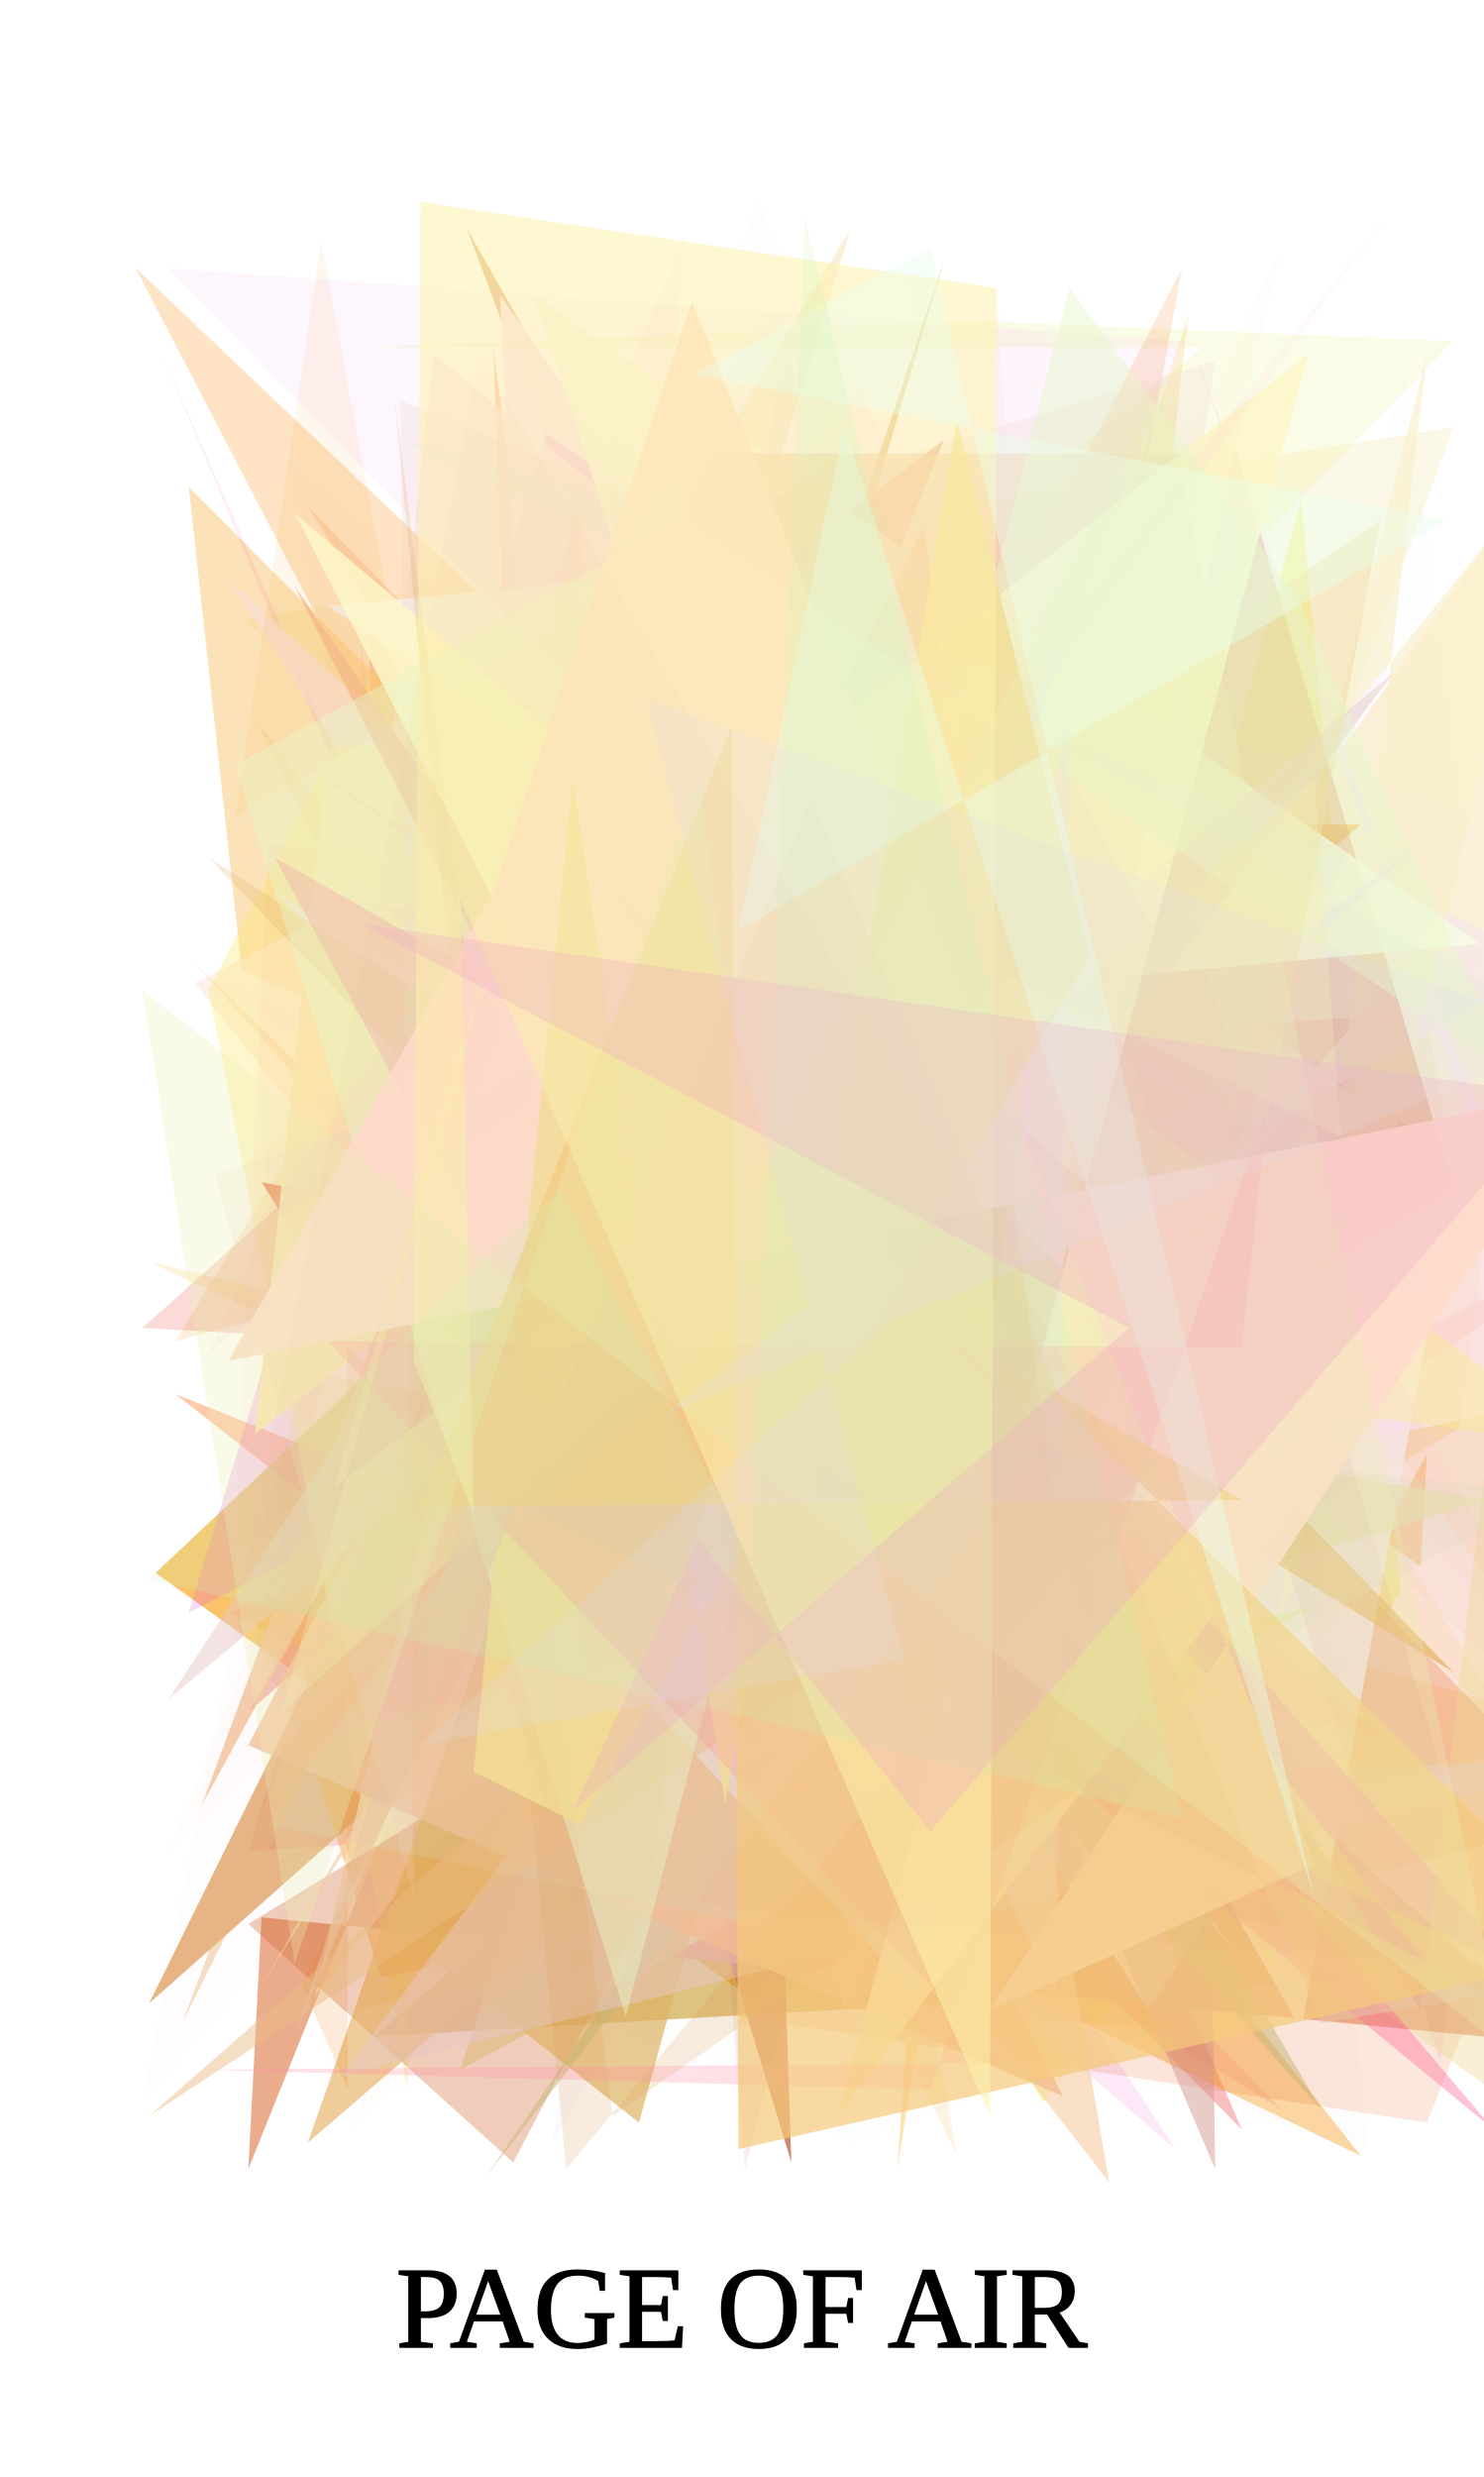
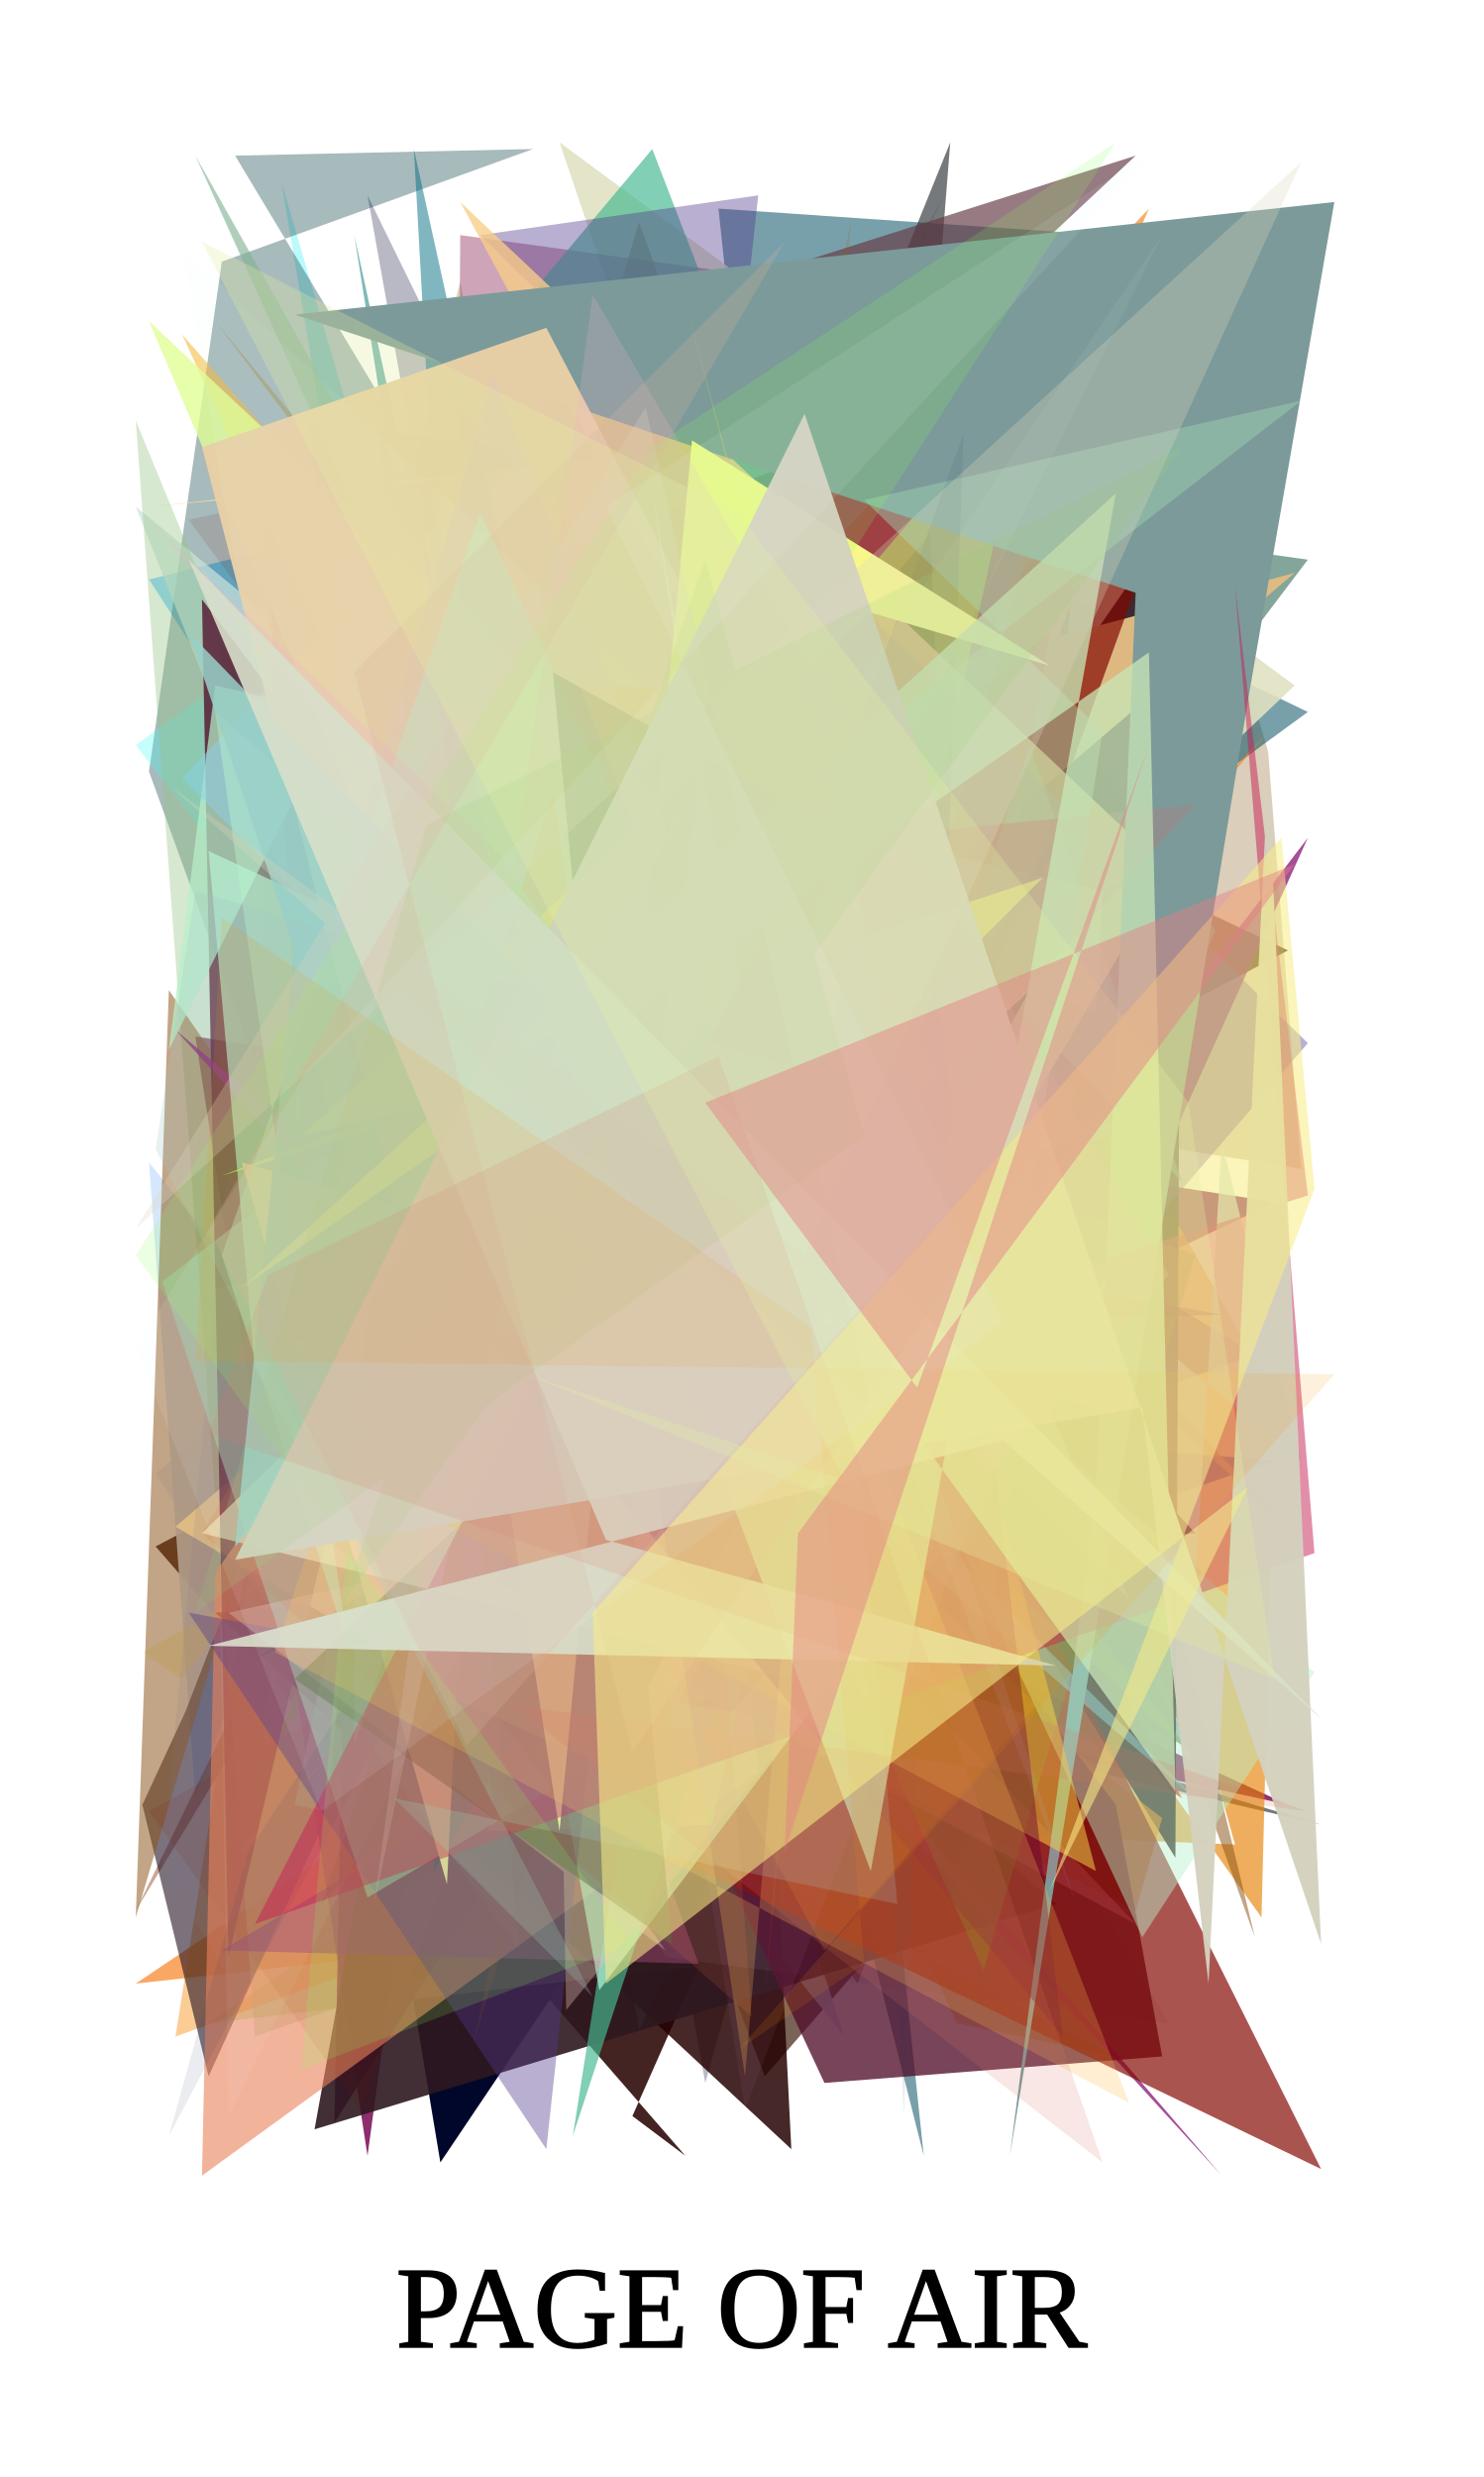
<svg xmlns="http://www.w3.org/2000/svg" width="896" height="1496" viewBox="0 -1400 896 1496" style="font-size:70;font-family:Poor Richard, Times New Roman;stroke:black;stroke-width:1;fill:none">
  <defs>
</defs>
-   <path d="M606,-438 L786,-1098 L846,-438 L630,-130 L430,-486 L198,-802 Z" stroke-width="0" fill="#f9f98a" fill-opacity="0.612" />
-   <path d="M518,-186 L958,-302 L186,-1094 L614,-406 L962,-646 L758,-550 Z" stroke-width="0" fill="#f2b693" fill-opacity="0.518" />
-   <path d="M534,-346 L578,-98 L154,-966 L694,-254 L970,-862 L850,-566 Z" stroke-width="0" fill="#fad391" fill-opacity="0.231" />
-   <path d="M94,-450 L574,-902 L822,-902 L258,-418 L618,-734 L458,-190 Z" stroke-width="0" fill="#f8b241" fill-opacity="0.78" />
-   <path d="M806,-522 L194,-282 L166,-274 L502,-438 L654,-458 L470,-290 Z" stroke-width="0" fill="#e62326" fill-opacity="0.059" />
-   <path d="M762,-1026 L306,-642 L330,-1158 L494,-818 L530,-278 L374,-522 Z" stroke-width="0" fill="#eda95f" fill-opacity="0.012" />
-   <path d="M222,-1026 L238,-702 L182,-690 L750,-114 L510,-674 L686,-246 Z" stroke-width="0" fill="#ec0c11" fill-opacity="0.263" />
-   <path d="M338,-202 L798,-566 L158,-686 L474,-190 L358,-330 L590,-662 Z" stroke-width="0" fill="#e11717" fill-opacity="0.839" />
-   <path d="M278,-430 L774,-126 L594,-310 L150,-282 L230,-542 L218,-1014 Z" stroke-width="0" fill="#dd007c" fill-opacity="0.118" />
-   <path d="M598,-346 L158,-1162 L522,-614 L358,-842 L542,-618 L678,-1102 Z" stroke-width="0" fill="#f94cb3" fill-opacity="0.008" />
-   <path d="M250,-342 L338,-994 L806,-670 L226,-170 L846,-206 L210,-518 Z" stroke-width="0" fill="#c4921a" fill-opacity="0.549" />
-   <path d="M446,-926 L334,-326 L190,-790 L330,-882 L274,-810 L474,-930 Z" stroke-width="0" fill="#714d29" fill-opacity="1.0" />
-   <path d="M794,-498 L382,-410 L478,-94 L454,-818 L342,-742 L490,-954 Z" stroke-width="0" fill="#c87858" fill-opacity="0.875" />
-   <path d="M626,-758 L498,-418 L430,-810 L606,-762 L150,-366 L498,-962 Z" stroke-width="0" fill="#fa6879" fill-opacity="0.557" />
-   <path d="M414,-1258 L358,-702 L138,-806 L462,-542 L398,-810 L126,-582 Z" stroke-width="0" fill="#fb61a2" fill-opacity="0.055" />
-   <path d="M802,-414 L114,-1106 L146,-814 L702,-566 L858,-454 L862,-522 Z" stroke-width="0" fill="#f7ba56" fill-opacity="0.416" />
-   <path d="M294,-938 L154,-410 L222,-254 L690,-798 L606,-738 L158,-478 Z" stroke-width="0" fill="#d1651c" fill-opacity="0.082" />
-   <path d="M842,-1002 L662,-818 L238,-322 L646,-214 L474,-1206 L334,-106 Z" stroke-width="0" fill="#a53dd5" fill-opacity="0.035" />
-   <path d="M838,-394 L170,-1018 L450,-318 L230,-294 L638,-606 L538,-218 Z" stroke-width="0" fill="#78ab94" fill-opacity="0.035" />
-   <path d="M174,-346 L154,-830 L594,-362 L602,-1214 L666,-418 L366,-938 Z" stroke-width="0" fill="#f45d7b" fill-opacity="0.031" />
-   <path d="M618,-662 L194,-1094 L642,-622 L382,-782 L554,-470 L774,-402 Z" stroke-width="0" fill="#fafff7" fill-opacity="0.686" />
-   <path d="M106,-590 L514,-1262 L258,-430 L282,-486 L378,-1014 L578,-718 Z" stroke-width="0" fill="#ee9b01" fill-opacity="0.141" />
-   <path d="M974,-350 L530,-834 L934,-478 L174,-1122 L322,-318 L890,-642 Z" stroke-width="0" fill="#d94302" fill-opacity="0.012" />
-   <path d="M414,-478 L478,-982 L562,-1026 L650,-502 L90,-638 L610,-394 Z" stroke-width="0" fill="#f8ce6c" fill-opacity="0.251" />
-   <path d="M602,-962 L614,-774 L302,-1078 L634,-1074 L118,-806 L594,-202 Z" stroke-width="0" fill="#fdece1" fill-opacity="0.714" />
-   <path d="M654,-130 L106,-558 L818,-274 L402,-406 L298,-1190 L326,-382 Z" stroke-width="0" fill="#ff9b67" fill-opacity="0.541" />
-   <path d="M446,-450 L118,-818 L554,-394 L826,-622 L750,-746 L846,-818 Z" stroke-width="0" fill="#f7c795" fill-opacity="0.282" />
-   <path d="M622,-662 L90,-190 L442,-902 L666,-334 L582,-462 L282,-1262 Z" stroke-width="0" fill="#d06f0e" fill-opacity="0.502" />
-   <path d="M710,-102 L338,-422 L302,-1222 L826,-474 L686,-394 L262,-786 Z" stroke-width="0" fill="#fce7f7" fill-opacity="0.957" />
-   <path d="M902,-306 L638,-406 L326,-806 L258,-182 L438,-266 L310,-290 Z" stroke-width="0" fill="#21099c" fill-opacity="0.0" />
-   <path d="M482,-482 L718,-1210 L670,-810 L466,-286 L882,-538 L962,-1162 Z" stroke-width="0" fill="#f2c45d" fill-opacity="0.235" />
-   <path d="M782,-474 L914,-354 L618,-838 L942,-386 L862,-782 L178,-298 Z" stroke-width="0" fill="#fcc06d" fill-opacity="0.106" />
-   <path d="M662,-982 L230,-1006 L758,-814 L878,-1142 L146,-1026 L694,-606 Z" stroke-width="0" fill="#e5be0b" fill-opacity="0.094" />
-   <path d="M354,-870 L482,-990 L214,-186 L490,-242 L966,-354 L710,-426 Z" stroke-width="0" fill="#f18f04" fill-opacity="0.125" />
-   <path d="M178,-370 L230,-206 L670,-290 L822,-98 L138,-426 L298,-482 Z" stroke-width="0" fill="#f79f1e" fill-opacity="0.412" />
-   <path d="M298,-558 L558,-554 L890,-534 L406,-358 L118,-446 L662,-142 Z" stroke-width="0" fill="#ecb8e7" fill-opacity="0.035" />
-   <path d="M910,-658 L958,-1134 L922,-270 L862,-118 L446,-182 L454,-1122 Z" stroke-width="0" fill="#ed5401" fill-opacity="0.137" />
-   <path d="M886,-218 L190,-850 L570,-1134 L150,-90 L158,-242 L978,-162 Z" stroke-width="0" fill="#e79f7b" fill-opacity="0.863" />
-   <path d="M566,-978 L710,-394 L418,-350 L906,-834 L114,-426 L330,-1138 Z" stroke-width="0" fill="#e460db" fill-opacity="0.243" />
-   <path d="M874,-662 L786,-174 L546,-598 L938,-818 L446,-1054 L790,-678 Z" stroke-width="0" fill="#f7eae6" fill-opacity="0.957" />
-   <path d="M246,-138 L194,-454 L126,-802 L258,-1058 L598,-250 L250,-406 Z" stroke-width="0" fill="#fce771" fill-opacity="0.357" />
-   <path d="M310,-798 L86,-598 L742,-562 L374,-278 L822,-786 L390,-754 Z" stroke-width="0" fill="#e3200b" fill-opacity="0.161" />
-   <path d="M878,-1194 L594,-1206 L218,-1190 L726,-1190 L326,-870 L186,-486 Z" stroke-width="0" fill="#d5e009" fill-opacity="0.09" />
-   <path d="M230,-498 L838,-350 L394,-686 L306,-710 L98,-1186 L446,-350 Z" stroke-width="0" fill="#e72382" fill-opacity="0.078" />
-   <path d="M262,-1186 L194,-570 L630,-490 L958,-558 L710,-1218 L910,-662 Z" stroke-width="0" fill="#fde5ee" fill-opacity="0.694" />
-   <path d="M862,-1186 L770,-402 L938,-1122 L190,-194 L378,-1018 L670,-422 Z" stroke-width="0" fill="#fbf0cd" fill-opacity="0.678" />
-   <path d="M498,-562 L558,-994 L278,-150 L794,-430 L262,-302 L898,-494 Z" stroke-width="0" fill="#e8e5aa" fill-opacity="0.671" />
-   <path d="M450,-90 L366,-1142 L702,-906 L886,-278 L870,-154 L650,-870 Z" stroke-width="0" fill="#ae364d" fill-opacity="0.082" />
-   <path d="M878,-682 L150,-238 L310,-94 L394,-254 L558,-238 L746,-1130 Z" stroke-width="0" fill="#cf6129" fill-opacity="0.314" />
-   <path d="M162,-890 L142,-466 L410,-522 L242,-706 L326,-270 L690,-862 Z" stroke-width="0" fill="#e44a40" fill-opacity="0.035" />
-   <path d="M138,-1050 L706,-530 L166,-862 L746,-222 L730,-242 L694,-186 Z" stroke-width="0" fill="#f8ded2" fill-opacity="0.761" />
-   <path d="M262,-742 L678,-730 L686,-862 L618,-882 L458,-1278 L210,-630 Z" stroke-width="0" fill="#d524bf" fill-opacity="0.008" />
-   <path d="M826,-102 L294,-254 L294,-358 L790,-246 L546,-1242 L742,-1134 Z" stroke-width="0" fill="#9c0e87" fill-opacity="0.008" />
-   <path d="M694,-1042 L198,-946 L154,-534 L406,-730 L598,-878 L542,-90 Z" stroke-width="0" fill="#fae4ab" fill-opacity="0.929" />
-   <path d="M354,-826 L146,-966 L770,-514 L306,-834 L798,-350 L230,-854 Z" stroke-width="0" fill="#d645db" fill-opacity="0.047" />
-   <path d="M730,-386 L838,-222 L190,-362 L318,-334 L470,-710 L734,-90 Z" stroke-width="0" fill="#d39790" fill-opacity="0.498" />
-   <path d="M642,-1054 L386,-118 L234,-238 L570,-1242 L362,-538 L570,-934 Z" stroke-width="0" fill="#e0b265" fill-opacity="0.706" />
-   <path d="M662,-698 L850,-1166 L970,-270 L514,-106 L210,-250 L526,-1138 Z" stroke-width="0" fill="#e53853" fill-opacity="0.004" />
-   <path d="M722,-174 L646,-502 L186,-106 L390,-690 L878,-390 L578,-698 Z" stroke-width="0" fill="#e5ad5b" fill-opacity="0.62" />
-   <path d="M590,-358 L686,-658 L294,-86 L658,-558 L470,-686 L798,-126 Z" stroke-width="0" fill="#c4b577" fill-opacity="0.502" />
-   <path d="M322,-1222 L894,-830 L502,-794 L478,-834 L530,-910 L602,-358 Z" stroke-width="0" fill="#f8fbe5" fill-opacity="0.843" />
-   <path d="M210,-138 L182,-202 L714,-1238 L522,-190 L706,-174 L210,-586 Z" stroke-width="0" fill="#f07713" fill-opacity="0.149" />
-   <path d="M154,-194 L538,-850 L670,-82 L402,-426 L418,-1126 L726,-1126 Z" stroke-width="0" fill="#f6d0a8" fill-opacity="0.651" />
-   <path d="M522,-902 L658,-378 L218,-1074 L718,-970 L302,-142 L854,-210 Z" stroke-width="0" fill="#984f72" fill-opacity="0.0" />
-   <path d="M550,-794 L82,-1238 L454,-522 L678,-522 L190,-1058 L514,-330 Z" stroke-width="0" fill="#fdc889" fill-opacity="0.502" />
-   <path d="M358,-586 L610,-1026 L418,-886 L198,-1034 L410,-1054 L714,-278 Z" stroke-width="0" fill="#f4efee" fill-opacity="0.89" />
-   <path d="M534,-1034 L102,-374 L842,-994 L206,-146 L974,-338 L434,-318 Z" stroke-width="0" fill="#e8c8c5" fill-opacity="0.502" />
-   <path d="M962,-526 L430,-598 L510,-186 L618,-450 L774,-202 L614,-778 Z" stroke-width="0" fill="#faf087" fill-opacity="0.373" />
-   <path d="M150,-346 L310,-654 L122,-310 L318,-842 L178,-1046 L642,-134 Z" stroke-width="0" fill="#f3ba91" fill-opacity="0.757" />
-   <path d="M918,-210 L574,-370 L862,-214 L358,-874 L578,-682 L574,-598 Z" stroke-width="0" fill="#e805f5" fill-opacity="0.29" />
-   <path d="M934,-114 L926,-758 L858,-186 L710,-430 L834,-1086 L194,-650 Z" stroke-width="0" fill="#eed897" fill-opacity="0.408" />
-   <path d="M194,-1254 L142,-906 L514,-1126 L238,-474 L350,-1114 L374,-290 Z" stroke-width="0" fill="#f2951a" fill-opacity="0.075" />
-   <path d="M162,-298 L454,-238 L938,-498 L394,-558 L682,-458 L346,-562 Z" stroke-width="0" fill="#d6dcc1" fill-opacity="0.216" />
-   <path d="M150,-698 L510,-554 L594,-186 L694,-826 L430,-1038 L402,-914 Z" stroke-width="0" fill="#e5c5c3" fill-opacity="0.024" />
-   <path d="M470,-470 L902,-114 L658,-402 L278,-674 L166,-882 L286,-814 Z" stroke-width="0" fill="#fd6996" fill-opacity="0.392" />
-   <path d="M242,-1158 L250,-254 L130,-690 L690,-886 L734,-1182 L418,-1086 Z" stroke-width="0" fill="#f0d1c4" fill-opacity="0.224" />
-   <path d="M506,-122 L878,-618 L726,-626 L178,-1090 L318,-818 L790,-1186 Z" stroke-width="0" fill="#fcf5c8" fill-opacity="0.871" />
-   <path d="M554,-194 L646,-998 L638,-198 L486,-486 L646,-1026 L382,-382 Z" stroke-width="0" fill="#e8eafa" fill-opacity="0.439" />
-   <path d="M822,-510 L558,-310 L618,-918 L230,-502 L838,-1270 L170,-346 Z" stroke-width="0" fill="#fa51c8" fill-opacity="0.035" />
-   <path d="M238,-1162 L342,-90 L698,-518 L126,-882 L662,-326 L370,-122 Z" stroke-width="0" fill="#d8a459" fill-opacity="0.2" />
-   <path d="M442,-430 L90,-122 L638,-482 L558,-1082 L110,-178 L378,-890 Z" stroke-width="0" fill="#eabb83" fill-opacity="0.471" />
-   <path d="M490,-1014 L242,-1134 L370,-1102 L954,-774 L654,-454 L814,-886 Z" stroke-width="0" fill="#d4e3d7" fill-opacity="0.18" />
-   <path d="M538,-230 L774,-1250 L210,-114 L398,-274 L318,-970 L742,-734 Z" stroke-width="0" fill="#ffa86c" fill-opacity="0.027" />
-   <path d="M574,-686 L498,-470 L418,-814 L150,-654 L518,-1166 L970,-338 Z" stroke-width="0" fill="#f1bec4" fill-opacity="0.114" />
-   <path d="M102,-1238 L714,-1194 L586,-858 L694,-546 L654,-606 L778,-542 Z" stroke-width="0" fill="#ed68e0" fill-opacity="0.059" />
-   <path d="M914,-750 L414,-1086 L142,-938 L378,-182 L646,-1226 L782,-1042 Z" stroke-width="0" fill="#e6f6c8" fill-opacity="0.455" />
-   <path d="M138,-578 L298,-862 L418,-1218 L794,-274 L598,-186 L958,-742 Z" stroke-width="0" fill="#fedcca" fill-opacity="0.937" />
-   <path d="M658,-822 L350,-298 L286,-330 L346,-930 L438,-310 L578,-1146 Z" stroke-width="0" fill="#f2dd93" fill-opacity="0.796" />
-   <path d="M122,-150 L606,-154 L198,-590 L750,-586 L766,-734 L562,-138 Z" stroke-width="0" fill="#ff89a4" fill-opacity="0.255" />
-   <path d="M794,-930 L810,-714 L610,-810 L202,-502 L338,-974 L170,-366 Z" stroke-width="0" fill="#f8efac" fill-opacity="0.329" />
-   <path d="M974,-158 L286,-506 L178,-170 L490,-918 L798,-178 L938,-202 Z" stroke-width="0" fill="#e7c6a3" fill-opacity="0.502" />
-   <path d="M442,-962 L254,-490 L750,-494 L626,-566 L974,-222 L446,-102 Z" stroke-width="0" fill="#f5ca7c" fill-opacity="0.714" />
-   <path d="M598,-122 L602,-1226 L254,-1278 L250,-578 L286,-486 L278,-858 Z" stroke-width="0" fill="#fef3ac" fill-opacity="0.541" />
-   <path d="M382,-198 L910,-902 L366,-1066 L494,-1254 L102,-282 L442,-598 Z" stroke-width="0" fill="#e6dcd2" fill-opacity="0.078" />
-   <path d="M910,-162 L702,-1170 L454,-674 L422,-934 L178,-214 L86,-802 Z" stroke-width="0" fill="#edefb5" fill-opacity="0.302" />
-   <path d="M510,-1142 L446,-838 L874,-1086 L418,-1174 L562,-1250 L794,-254 Z" stroke-width="0" fill="#e8ffeb" fill-opacity="0.408" />
-   <path d="M282,-402 L714,-302 L486,-1270 L454,-458 L338,-682 L90,-446 Z" stroke-width="0" fill="#c8f5b5" fill-opacity="0.2" />
-   <path d="M682,-598 L218,-842 L942,-738 L562,-294 L422,-470 L346,-306 Z" stroke-width="0" fill="#efa9c3" fill-opacity="0.302" />
-   <path d="M346,-254 L270,-506 L490,-606 L86,-130 L290,-1186 L854,-214 Z" stroke-width="0" fill="#e74c76" fill-opacity="0.016" />
-   <path d="M254,-346 L546,-398 L390,-978 L954,-774 L402,-546 L862,-894 Z" stroke-width="0" fill="#e2e0ec" fill-opacity="0.2" />
+   <path d="M770,-518 L606,-462 L418,-934 L226,-906 L758,-582 L614,-530 Z" stroke-width="0" fill="#060cdc" fill-opacity="0.933" />
+   <path d="M170,-1290 L358,-646 L410,-706 L718,-314 L422,-818 L254,-790 Z" stroke-width="0" fill="#44f1f1" fill-opacity="0.361" />
+   <path d="M330,-1106 L658,-718 L590,-598 L130,-1206 L462,-802 L294,-230 Z" stroke-width="0" fill="#fdbd52" fill-opacity="0.506" />
+   <path d="M298,-482 L642,-646 L506,-1070 L182,-374 L94,-510 L526,-870 Z" stroke-width="0" fill="#2153f5" fill-opacity="0.086" />
+   <path d="M226,-166 L298,-934 L198,-266 L118,-738 L210,-1042 L262,-162 Z" stroke-width="0" fill="#e2a6f8" fill-opacity="0.047" />
+   <path d="M414,-98 L382,-122 L586,-582 L294,-1054 L778,-826 L94,-466 Z" stroke-width="0" fill="#270000" fill-opacity="0.863" />
+   <path d="M278,-1230 L366,-762 L786,-694 L766,-946 L674,-1262 L170,-786 Z" stroke-width="0" fill="#8b5f1e" fill-opacity="0.306" />
+   <path d="M426,-786 L726,-450 L462,-146 L130,-1014 L670,-454 L222,-882 Z" stroke-width="0" fill="#371100" fill-opacity="0.659" />
+   <path d="M330,-730 L570,-1282 L254,-702 L118,-314 L90,-698 L510,-170 Z" stroke-width="0" fill="#d3e5fc" fill-opacity="0.949" />
+   <path d="M414,-314 L266,-94 L182,-598 L142,-422 L574,-510 L190,-386 Z" stroke-width="0" fill="#00072b" fill-opacity="1.0" />
+   <path d="M82,-246 L438,-834 L786,-470 L650,-594 L566,-994 L242,-574 Z" stroke-width="0" fill="#ba8a76" fill-opacity="0.761" />
+   <path d="M558,-98 L434,-1274 L726,-1254 L138,-494 L790,-970 L274,-1218 Z" stroke-width="0" fill="#004c5f" fill-opacity="0.529" />
+   <path d="M622,-642 L718,-1082 L570,-230 L126,-178 L498,-434 L182,-474 Z" stroke-width="0" fill="#c7ebb0" fill-opacity="0.902" />
+   <path d="M766,-958 L366,-530 L406,-238 L82,-202 L534,-506 L442,-578 Z" stroke-width="0" fill="#f68528" fill-opacity="0.718" />
+   <path d="M286,-322 L602,-1210 L398,-778 L354,-486 L790,-1062 L186,-1146 Z" stroke-width="0" fill="#0a4d37" fill-opacity="0.502" />
+   <path d="M90,-1050 L458,-482 L318,-578 L242,-1130 L294,-742 L618,-1182 Z" stroke-width="0" fill="#0da9f6" fill-opacity="0.459" />
+   <path d="M458,-474 L530,-758 L574,-1314 L218,-434 L798,-298 L314,-442 Z" stroke-width="0" fill="#303639" fill-opacity="0.667" />
+   <path d="M414,-498 L434,-518 L354,-422 L446,-918 L442,-802 L714,-314 Z" stroke-width="0" fill="#da4009" fill-opacity="0.851" />
+   <path d="M262,-546 L254,-1074 L214,-1258 L386,-174 L606,-654 L674,-678 Z" stroke-width="0" fill="#53a3a2" fill-opacity="0.761" />
+   <path d="M662,-1078 L442,-466 L214,-1070 L166,-1130 L150,-490 L214,-966 Z" stroke-width="0" fill="#fac283" fill-opacity="0.922" />
+   <path d="M566,-338 L594,-690 L174,-242 L438,-310 L190,-702 L106,-170 Z" stroke-width="0" fill="#f99321" fill-opacity="0.475" />
+   <path d="M206,-614 L722,-342 L142,-1306 L322,-1310 L134,-1242 L90,-934 Z" stroke-width="0" fill="#184c50" fill-opacity="0.38" />
+   <path d="M778,-1266 L146,-578 L566,-226 L690,-742 L86,-402 L110,-386 Z" stroke-width="0" fill="#f6efaf" fill-opacity="0.533" />
+   <path d="M410,-898 L618,-778 L510,-290 L690,-1082 L426,-142 L222,-1282 Z" stroke-width="0" fill="#000030" fill-opacity="0.275" />
+   <path d="M86,-310 L354,-890 L98,-330 L438,-1210 L510,-990 L126,-146 Z" stroke-width="0" fill="#1d0e1f" fill-opacity="0.584" />
+   <path d="M194,-954 L102,-1086 L574,-382 L382,-258 L534,-626 L162,-774 Z" stroke-width="0" fill="#e6e83a" fill-opacity="0.271" />
+   <path d="M258,-1034 L302,-366 L218,-154 L334,-1194 L686,-1306 L194,-846 Z" stroke-width="0" fill="#643b45" fill-opacity="0.671" />
+   <path d="M662,-1238 L590,-294 L394,-618 L782,-986 L338,-1314 L526,-758 Z" stroke-width="0" fill="#dfe1c2" fill-opacity="0.898" />
+   <path d="M486,-250 L318,-770 L170,-354 L350,-538 L162,-918 L374,-734 Z" stroke-width="0" fill="#307a00" fill-opacity="0.902" />
+   <path d="M118,-774 L770,-674 L386,-490 L778,-310 L266,-422 L222,-98 Z" stroke-width="0" fill="#73034d" fill-opacity="0.827" />
+   <path d="M422,-718 L346,-302 L746,-286 L574,-902 L770,-558 L762,-242 Z" stroke-width="0" fill="#e68000" fill-opacity="0.635" />
+   <path d="M786,-518 L738,-710 L722,-442 L282,-874 L382,-338 L82,-1094 Z" stroke-width="0" fill="#cae2dc" fill-opacity="0.706" />
+   <path d="M774,-1166 L90,-1094 L266,-1110 L274,-502 L210,-354 L574,-1062 Z" stroke-width="0" fill="#f7df9e" fill-opacity="0.957" />
+   <path d="M286,-686 L298,-602 L614,-546 L734,-838 L462,-1226 L82,-950 Z" stroke-width="0" fill="#40fef1" fill-opacity="0.294" />
+   <path d="M326,-554 L390,-494 L382,-762 L574,-318 L154,-170 L82,-1146 Z" stroke-width="0" fill="#97c283" fill-opacity="0.376" />
+   <path d="M442,-826 L478,-102 L130,-426 L722,-474 L186,-1054 L538,-398 Z" stroke-width="0" fill="#240000" fill-opacity="0.843" />
+   <path d="M758,-230 L666,-610 L518,-202 L102,-802 L82,-242 L386,-1266 Z" stroke-width="0" fill="#8b5519" fill-opacity="0.525" />
+   <path d="M210,-642 L682,-870 L202,-118 L218,-938 L158,-1122 L202,-402 Z" stroke-width="0" fill="#54044f" fill-opacity="0.898" />
+   <path d="M110,-1198 L578,-178 L674,-158 L366,-318 L314,-582 L538,-710 Z" stroke-width="0" fill="#f2b734" fill-opacity="0.557" />
+   <path d="M330,-890 L190,-114 L638,-250 L322,-526 L714,-1094 L710,-278 Z" stroke-width="0" fill="#2e1820" fill-opacity="0.902" />
+   <path d="M282,-374 L106,-478 L782,-1054 L262,-914 L350,-762 L362,-678 Z" stroke-width="0" fill="#debb82" fill-opacity="0.988" />
+   <path d="M278,-834 L694,-1274 L330,-426 L686,-246 L702,-302 L310,-602 Z" stroke-width="0" fill="#f37f07" fill-opacity="0.627" />
+   <path d="M114,-1086 L418,-674 L218,-126 L90,-306 L478,-522 L470,-1166 Z" stroke-width="0" fill="#771805" fill-opacity="0.118" />
+   <path d="M634,-1018 L166,-638 L306,-302 L270,-406 L154,-510 L554,-522 Z" stroke-width="0" fill="#ed2a07" fill-opacity="0.671" />
+   <path d="M138,-698 L402,-218 L706,-178 L246,-970 L138,-206 L98,-274 Z" stroke-width="0" fill="#857491" fill-opacity="0.133" />
+   <path d="M122,-1038 L674,-310 L702,-158 L498,-142 L246,-682 L138,-218 Z" stroke-width="0" fill="#500e28" fill-opacity="0.773" />
+   <path d="M530,-422 L106,-778 L738,-86 L438,-434 L790,-894 L562,-390 Z" stroke-width="0" fill="#861273" fill-opacity="0.741" />
+   <path d="M310,-882 L118,-1306 L314,-958 L178,-310 L198,-306 L230,-670 Z" stroke-width="0" fill="#84b195" fill-opacity="0.631" />
+   <path d="M750,-1222 L390,-226 L494,-966 L342,-310 L798,-90 L314,-1058 Z" stroke-width="0" fill="#830600" fill-opacity="0.686" />
+   <path d="M294,-798 L722,-642 L594,-210 L406,-634 L722,-338 L314,-858 Z" stroke-width="0" fill="#557c00" fill-opacity="0.349" />
+   <path d="M642,-842 L294,-294 L430,-298 L622,-1170 L250,-734 L134,-690 Z" stroke-width="0" fill="#adea00" fill-opacity="0.996" />
+   <path d="M262,-974 L278,-866 L262,-234 L534,-550 L362,-530 L166,-766 Z" stroke-width="0" fill="#6f4318" fill-opacity="0.016" />
+   <path d="M130,-450 L318,-718 L162,-962 L418,-722 L458,-330 L122,-86 Z" stroke-width="0" fill="#e9825b" fill-opacity="0.608" />
+   <path d="M286,-166 L538,-990 L462,-194 L530,-1030 L466,-634 L514,-1266 Z" stroke-width="0" fill="#b25203" fill-opacity="0.173" />
+   <path d="M130,-986 L666,-862 L662,-786 L430,-930 L214,-990 L102,-766 Z" stroke-width="0" fill="#b7f1cb" fill-opacity="0.706" />
+   <path d="M658,-1206 L278,-1258 L274,-618 L422,-214 L134,-222 L442,-406 Z" stroke-width="0" fill="#9d4a72" fill-opacity="0.502" />
+   <path d="M726,-310 L314,-662 L158,-578 L582,-690 L246,-1074 L110,-930 Z" stroke-width="0" fill="#89d1f2" fill-opacity="0.447" />
+   <path d="M394,-1310 L270,-1162 L714,-686 L622,-950 L346,-110 L494,-1050 Z" stroke-width="0" fill="#46b891" fill-opacity="0.678" />
+   <path d="M126,-886 L154,-574 L298,-310 L210,-1046 L362,-198 L686,-626 Z" stroke-width="0" fill="#b7f3d7" fill-opacity="0.694" />
+   <path d="M658,-930 L262,-270 L294,-518 L250,-1310 L374,-746 L366,-354 Z" stroke-width="0" fill="#006f81" fill-opacity="0.502" />
+   <path d="M290,-1258 L458,-1282 L330,-102 L114,-426 L442,-366 L790,-770 Z" stroke-width="0" fill="#50398a" fill-opacity="0.4" />
+   <path d="M194,-250 L526,-622 L154,-398 L582,-586 L562,-1078 L422,-910 Z" stroke-width="0" fill="#023f05" fill-opacity="0.11" />
+   <path d="M278,-542 L266,-378 L382,-326 L706,-874 L278,-1278 L666,-562 Z" stroke-width="0" fill="#f7cd87" fill-opacity="0.784" />
+   <path d="M662,-498 L686,-1042 L178,-1210 L806,-1278 L754,-978 L610,-98 Z" stroke-width="0" fill="#7c9a99" fill-opacity="1.0" />
+   <path d="M522,-1098 L786,-1158 L98,-626 L222,-254 L590,-470 L666,-958 Z" stroke-width="0" fill="#9fd2b0" fill-opacity="0.467" />
+   <path d="M282,-754 L630,-870 L294,-534 L470,-1070 L534,-790 L90,-1206 Z" stroke-width="0" fill="#e0fe94" fill-opacity="0.792" />
+   <path d="M722,-914 L94,-226 L298,-446 L686,-238 L342,-602 L482,-890 Z" stroke-width="0" fill="#e06971" fill-opacity="0.208" />
+   <path d="M150,-282 L422,-694 L582,-1138 L546,-122 L510,-882 L102,-110 Z" stroke-width="0" fill="#343d60" fill-opacity="0.094" />
+   <path d="M402,-222 L186,-526 L326,-1074 L342,-186 L626,-534 L138,-426 Z" stroke-width="0" fill="#e7c3b6" fill-opacity="0.357" />
+   <path d="M366,-1154 L314,-438 L198,-810 L626,-370 L498,-222 L310,-566 Z" stroke-width="0" fill="#ff9813" fill-opacity="0.153" />
+   <path d="M674,-546 L146,-698 L270,-262 L282,-506 L122,-1130 L330,-1202 Z" stroke-width="0" fill="#e9cfa7" fill-opacity="0.969" />
+   <path d="M146,-514 L458,-670 L146,-494 L414,-730 L454,-182 L122,-474 Z" stroke-width="0" fill="#df663a" fill-opacity="0.165" />
+   <path d="M134,-642 L210,-406 L130,-970 L794,-390 L690,-230 L290,-1090 Z" stroke-width="0" fill="#b9f3cc" fill-opacity="0.455" />
+   <path d="M178,-386 L622,-802 L354,-314 L506,-898 L334,-994 L406,-226 Z" stroke-width="0" fill="#59693e" fill-opacity="0.522" />
+   <path d="M394,-1102 L422,-922 L366,-554 L406,-750 L122,-474 L526,-374 Z" stroke-width="0" fill="#f4f2ca" fill-opacity="0.553" />
+   <path d="M414,-1218 L662,-270 L234,-498 L386,-594 L562,-510 L530,-782 Z" stroke-width="0" fill="#f7d347" fill-opacity="0.522" />
+   <path d="M270,-734 L182,-714 L526,-1030 L634,-998 L418,-1134 L338,-294 Z" stroke-width="0" fill="#f8f98b" fill-opacity="0.996" />
+   <path d="M702,-1258 L138,-122 L130,-622 L678,-714 L110,-1250 L226,-558 Z" stroke-width="0" fill="#e8fff1" fill-opacity="0.059" />
+   <path d="M318,-682 L738,-606 L294,-594 L642,-170 L566,-806 L478,-546 Z" stroke-width="0" fill="#65002d" fill-opacity="0.427" />
+   <path d="M178,-826 L114,-1018 L682,-434 L506,-858 L562,-934 L142,-466 Z" stroke-width="0" fill="#99d0c7" fill-opacity="0.851" />
+   <path d="M154,-238 L494,-898 L482,-582 L790,-678 L746,-1046 L794,-462 Z" stroke-width="0" fill="#c51f54" fill-opacity="0.502" />
+   <path d="M314,-222 L218,-1254 L178,-722 L482,-762 L430,-542 L134,-470 Z" stroke-width="0" fill="#e2ecf5" fill-opacity="0.024" />
+   <path d="M350,-986 L682,-130 L166,-402 L334,-922 L450,-146 L522,-982 Z" stroke-width="0" fill="#febd4f" fill-opacity="0.251" />
+   <path d="M202,-846 L298,-1174 L650,-250 L422,-950 L214,-346 L214,-462 Z" stroke-width="0" fill="#c6c0ff" fill-opacity="0.086" />
+   <path d="M542,-250 L238,-314 L358,-194 L94,-706 L118,-862 L498,-750 Z" stroke-width="0" fill="#9ec8c8" fill-opacity="0.247" />
+   <path d="M430,-250 L450,-126 L614,-554 L406,-774 L286,-774 L254,-1086 Z" stroke-width="0" fill="#ee99f6" fill-opacity="0.059" />
+   <path d="M674,-1102 L146,-622 L694,-1006 L710,-318 L290,-898 L526,-270 Z" stroke-width="0" fill="#c8e5b6" fill-opacity="0.765" />
+   <path d="M226,-250 L350,-838 L90,-1086 L598,-510 L706,-630 L358,-1222 Z" stroke-width="0" fill="#efb2cc" fill-opacity="0.216" />
+   <path d="M222,-610 L182,-150 L382,-226 L82,-642 L394,-1130 L674,-1314 Z" stroke-width="0" fill="#8afe55" fill-opacity="0.169" />
+   <path d="M486,-1150 L142,-458 L690,-550 L730,-202 L766,-934 L798,-226 Z" stroke-width="0" fill="#d4d2be" fill-opacity="0.961" />
+   <path d="M606,-530 L798,-362 L114,-1062 L366,-470 L638,-394 L126,-406 Z" stroke-width="0" fill="#d8dfca" fill-opacity="0.902" />
+   <path d="M526,-550 L102,-926 L486,-642 L786,-1302 L82,-658 L390,-1154 Z" stroke-width="0" fill="#dcd8bf" fill-opacity="0.294" />
+   <path d="M258,-902 L118,-426 L522,-714 L426,-1062 L206,-430 L714,-1130 Z" stroke-width="0" fill="#9cce7b" fill-opacity="0.176" />
+   <path d="M126,-658 L474,-1254 L214,-994 L382,-342 L686,-794 L282,-346 Z" stroke-width="0" fill="#dbb59f" fill-opacity="0.235" />
+   <path d="M446,-162 L806,-570 L118,-578 L134,-846 L490,-598 L522,-214 Z" stroke-width="0" fill="#f69401" fill-opacity="0.133" />
+   <path d="M666,-94 L434,-762 L162,-630 L126,-534 L790,-306 L310,-370 Z" stroke-width="0" fill="#d87264" fill-opacity="0.169" />
+   <path d="M366,-202 L358,-426 L774,-894 L794,-682 L634,-258 L754,-502 Z" stroke-width="0" fill="#f7eb86" fill-opacity="0.565" />
+   <path d="M770,-386 L318,-570 L510,-506 L122,-1254 L446,-1090 L718,-734 Z" stroke-width="0" fill="#e5ed9f" fill-opacity="0.29" />
+   <path d="M186,-754 L698,-1310 L366,-1094 L606,-602 L194,-306 L82,-586 Z" stroke-width="0" fill="#ebf9ff" fill-opacity="0.094" />
+   <path d="M694,-950 L554,-562 L426,-734 L782,-878 L482,-474 L474,-282 Z" stroke-width="0" fill="#e68084" fill-opacity="0.459" />
  <text x="448.0" y="0" font-size="70.0" fill="black" text-anchor="middle" transform="translate(0,17.5)">PAGE OF AIR</text>
</svg>
